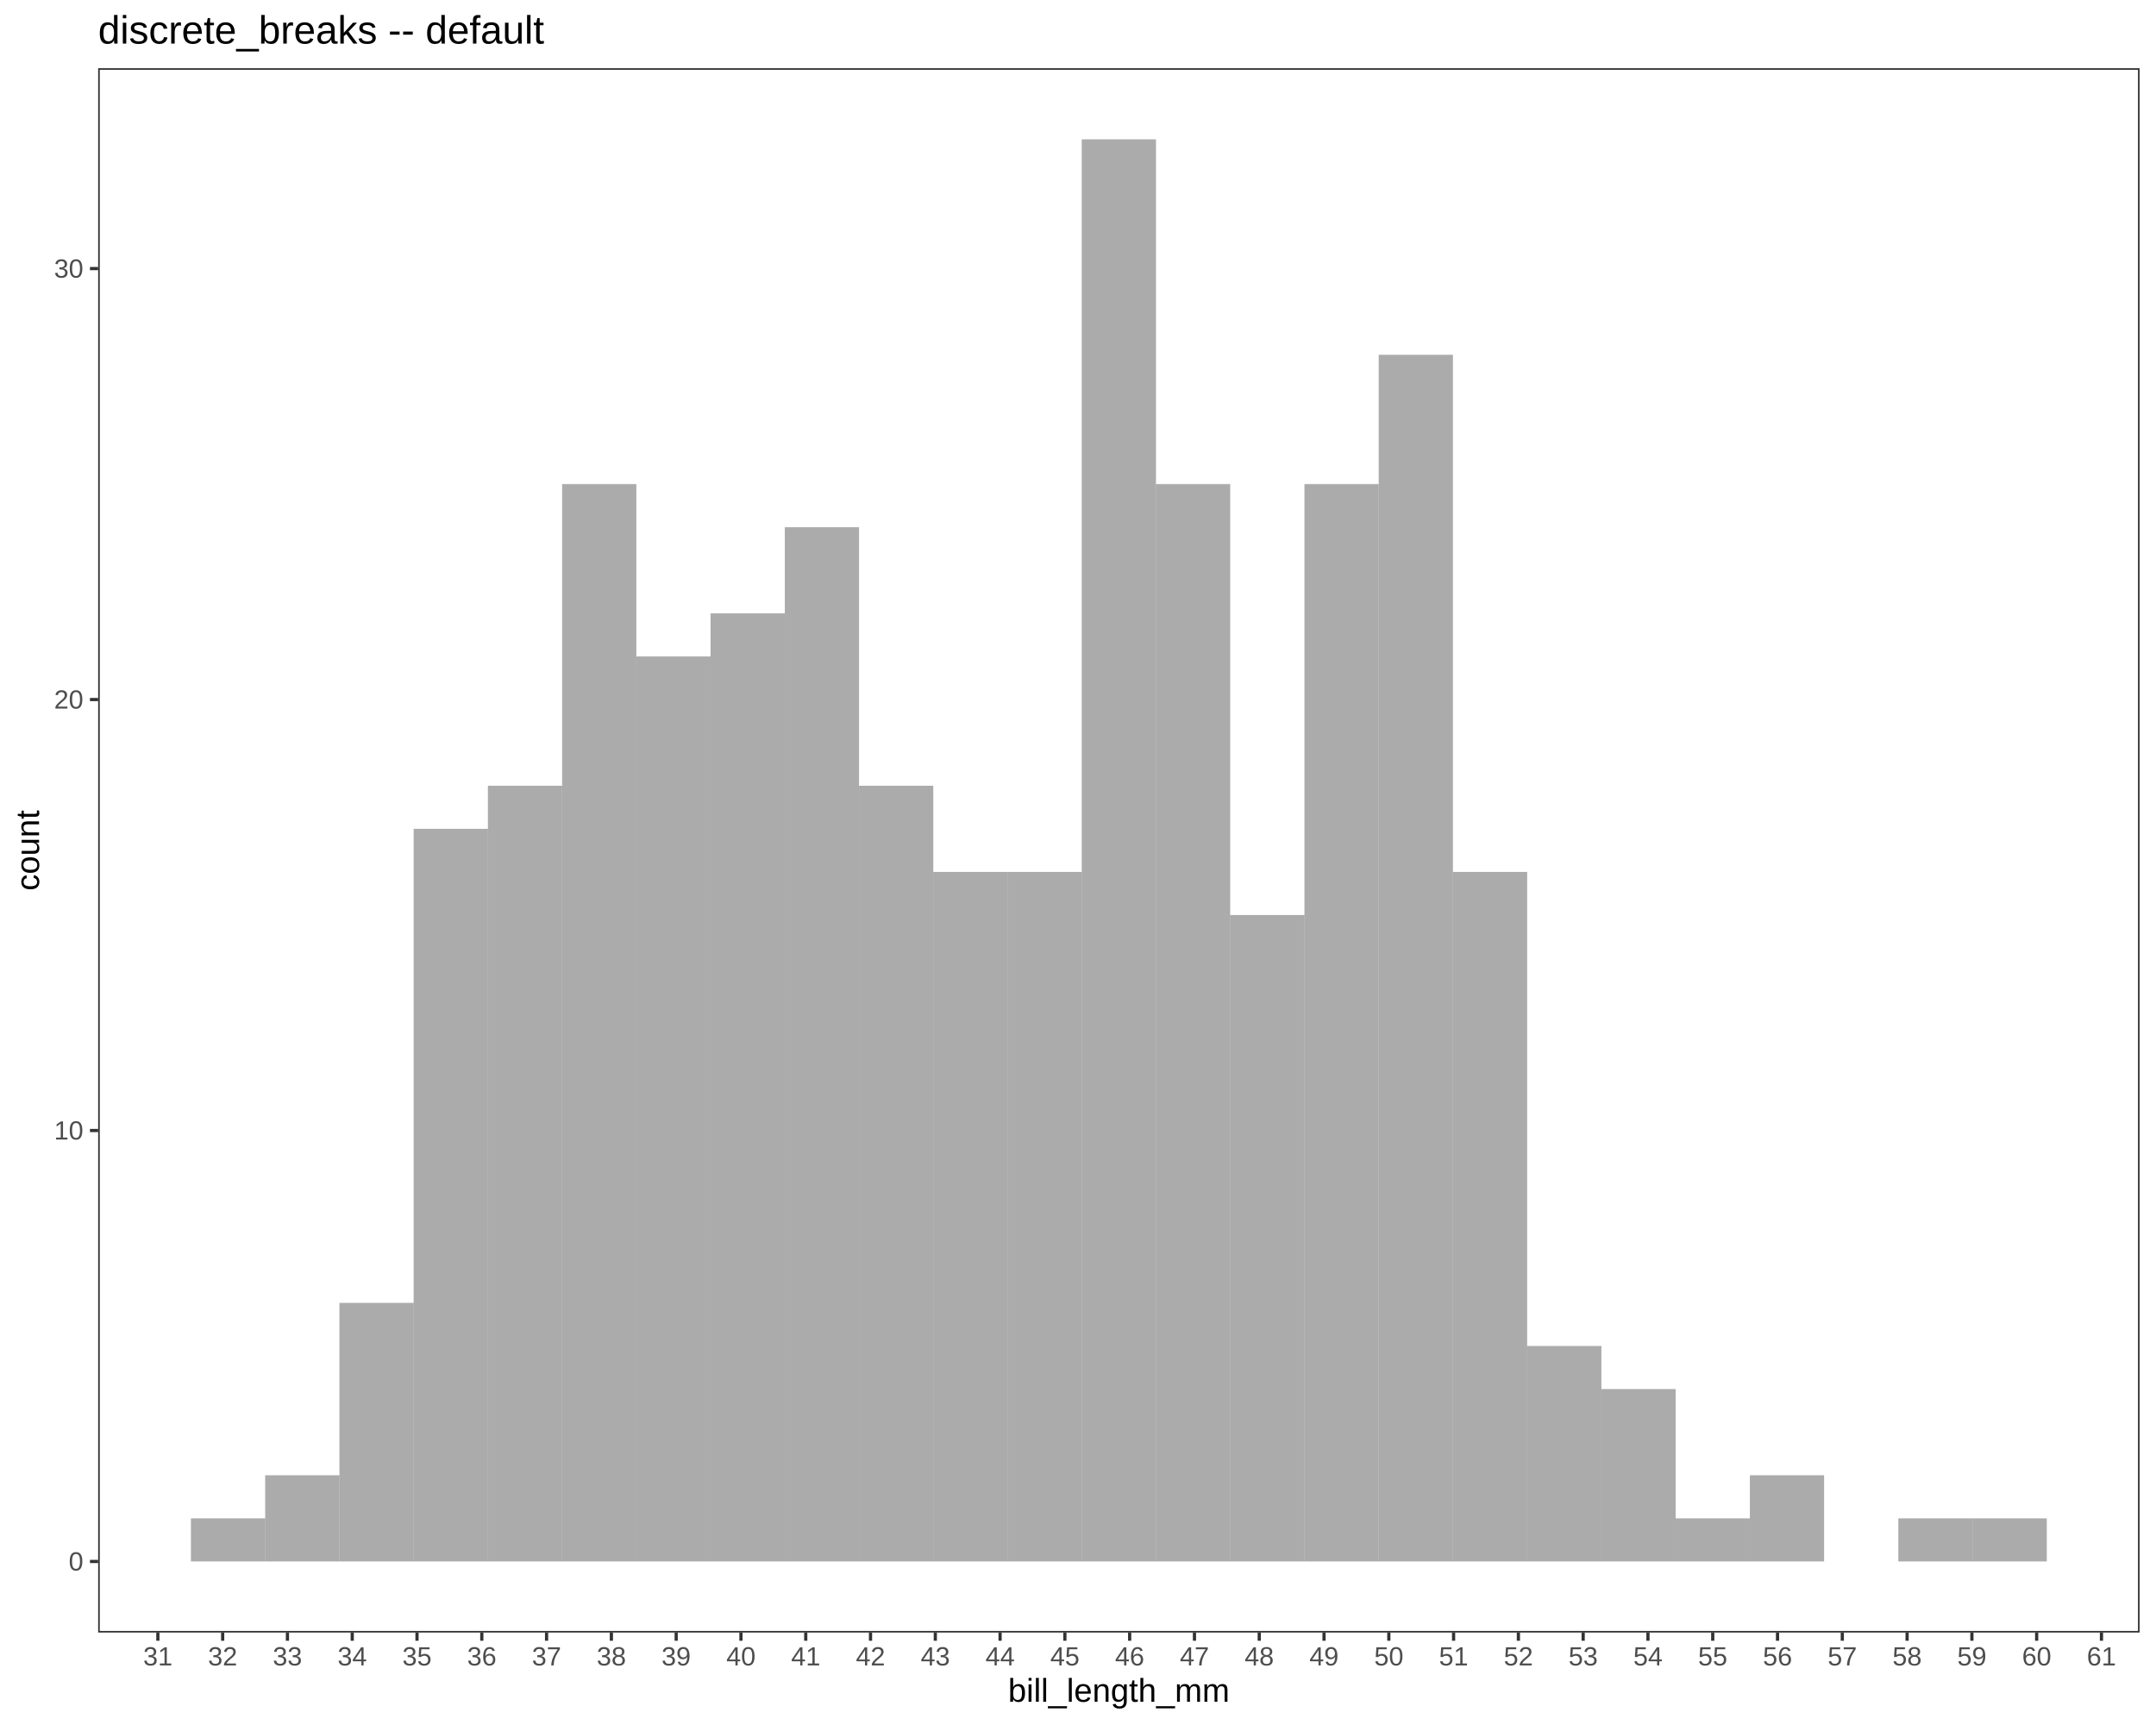
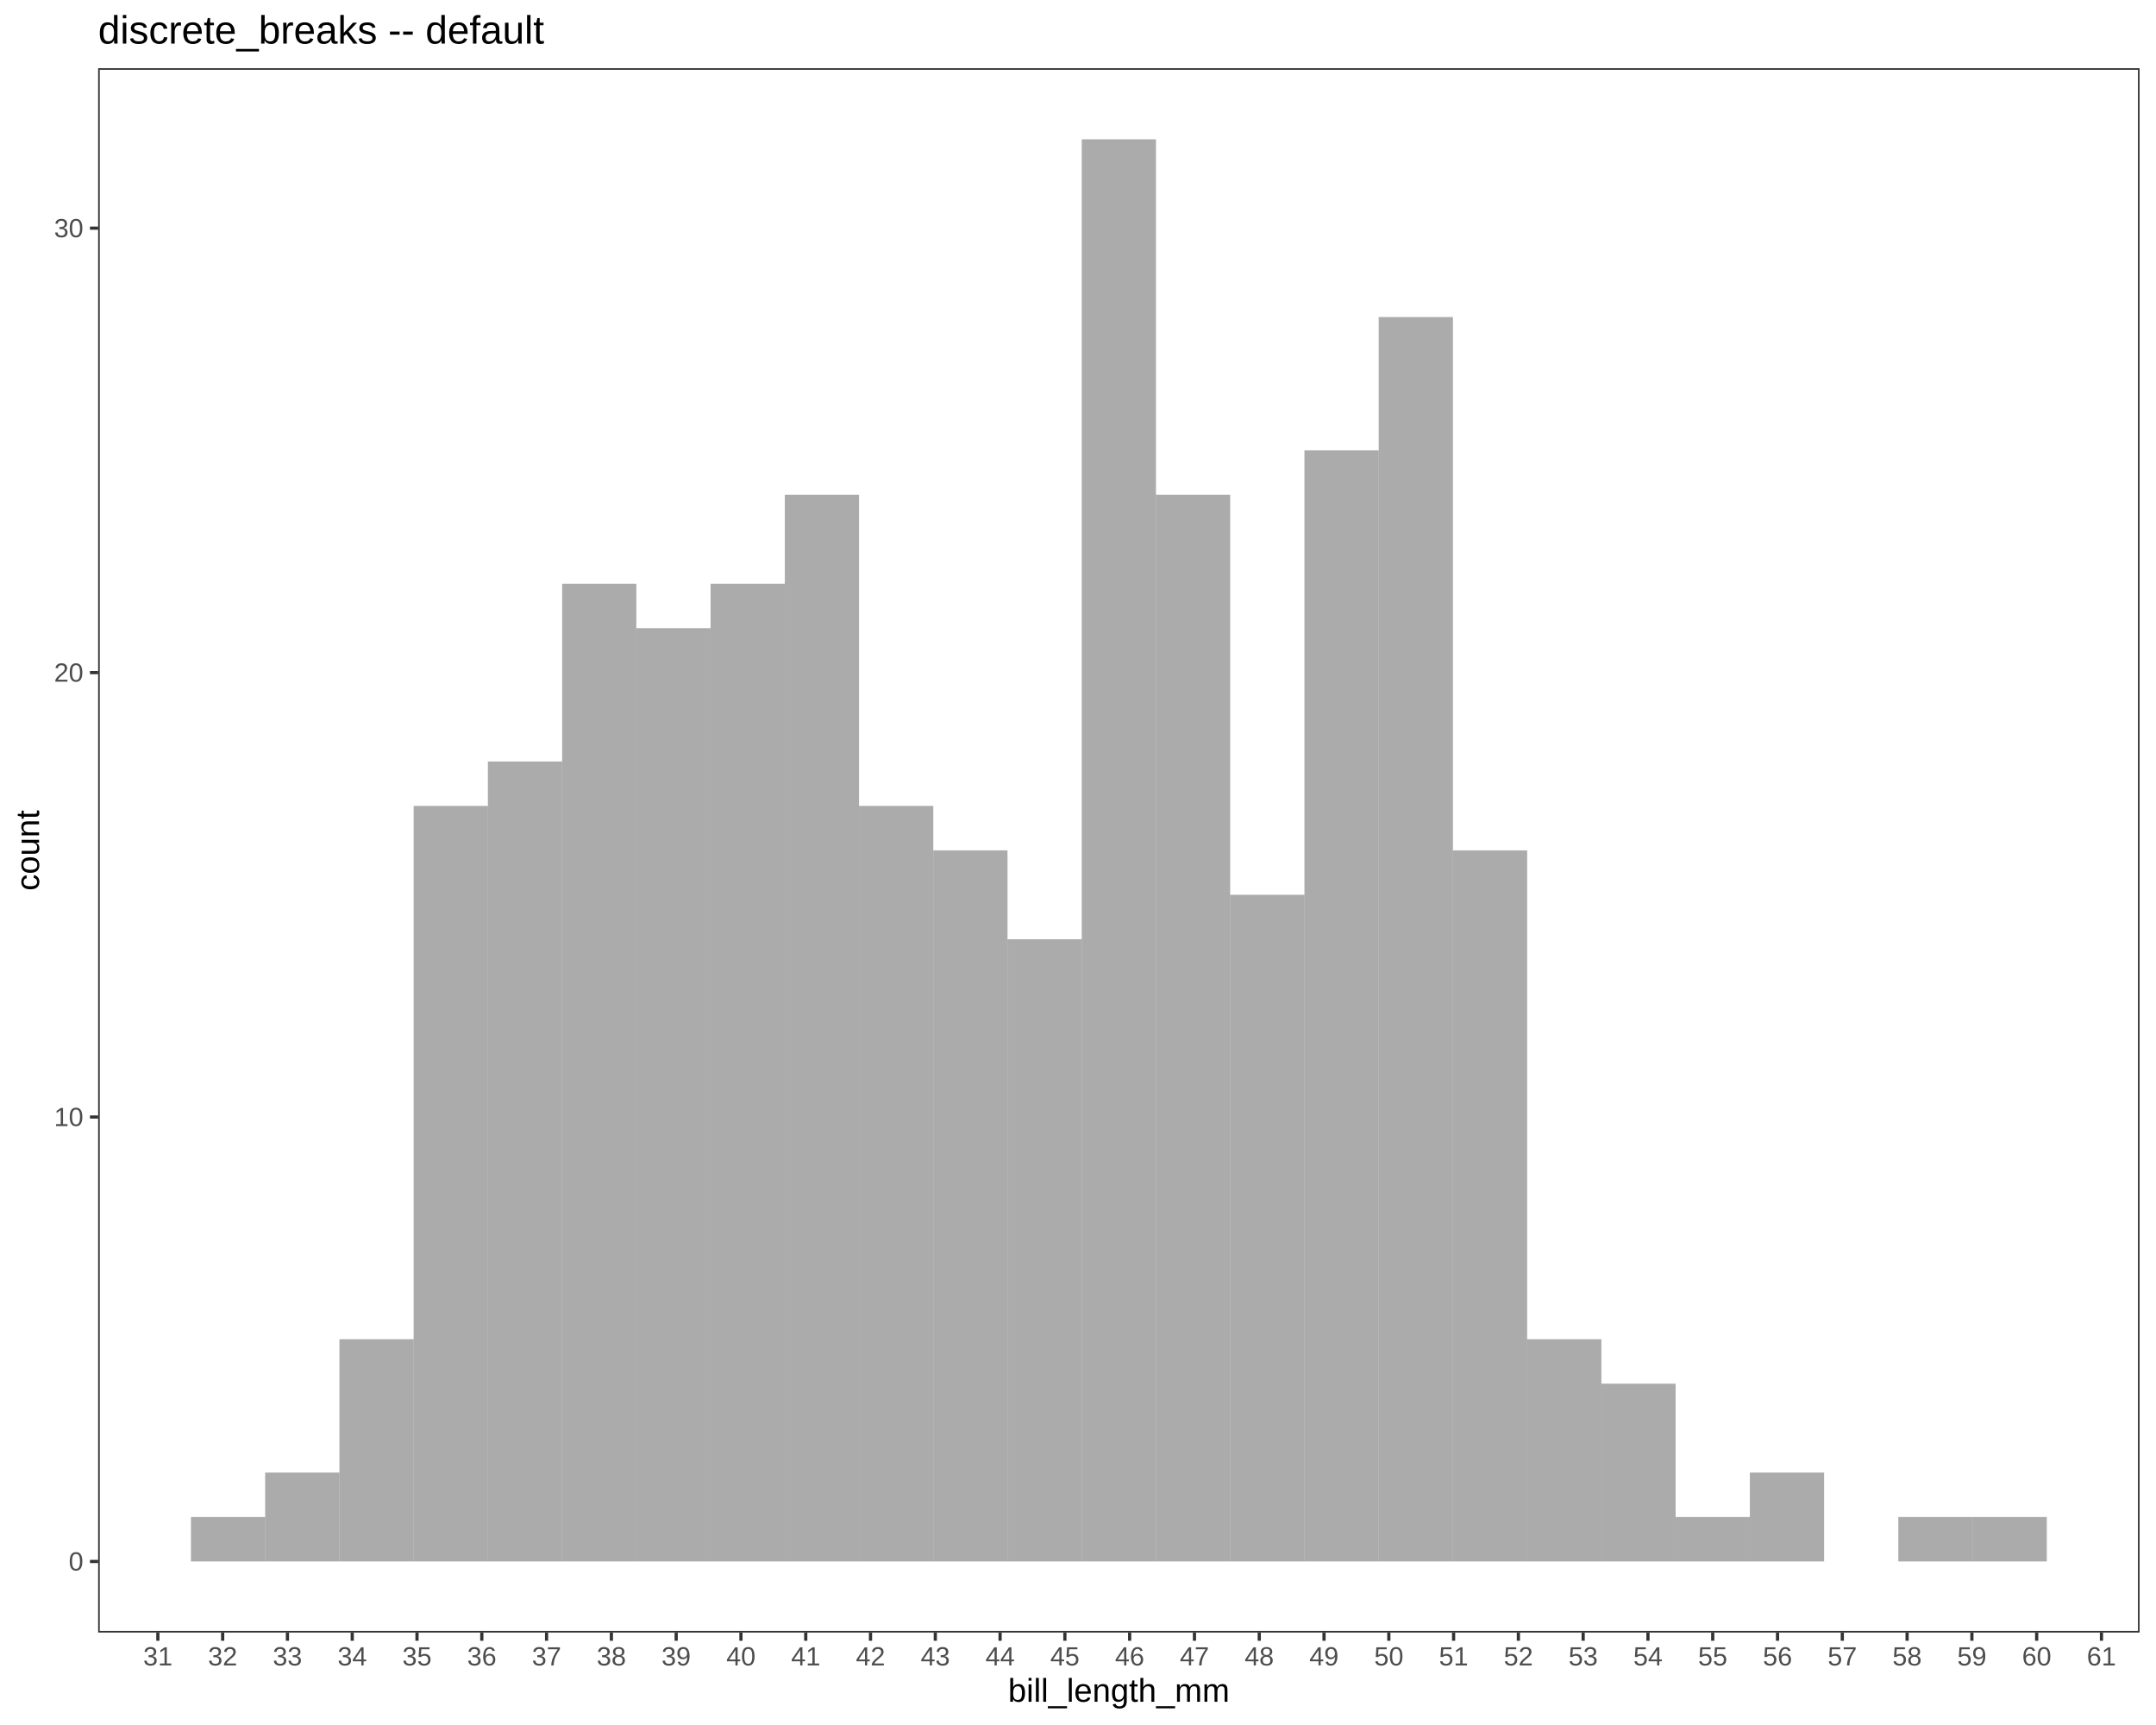
<svg xmlns="http://www.w3.org/2000/svg" viewBox="0 0 720.00 576.00">
  <defs>
    <style type="text/css">
    line, polyline, polygon, path, rect, circle {
      fill: none;
      stroke: #000000;
      stroke-linecap: round;
      stroke-linejoin: round;
      stroke-miterlimit: 10.00;
    }
  </style>
  </defs>
  <rect width="100%" height="100%" style="stroke: none; fill: #FFFFFF;" />
  <rect x="0.00" y="0.00" width="720.00" height="576.00" style="stroke-width: 1.07; stroke: #FFFFFF; fill: #FFFFFF;" />
  <defs>
    <clipPath id="cpMzIuNzh8NzE0LjUyfDU0NS4xM3wyMi43Nw==">
      <rect x="32.78" y="22.77" width="681.74" height="522.36" />
    </clipPath>
  </defs>
  <rect x="32.78" y="22.77" width="681.74" height="522.36" style="stroke-width: 1.07; stroke: none; fill: #FFFFFF;" clip-path="url(#cpMzIuNzh8NzE0LjUyfDU0NS4xM3wyMi43Nw==)" />
-   <rect x="63.76" y="507.00" width="24.79" height="14.39" style="stroke-width: 1.07; stroke: none; stroke-linecap: square; stroke-linejoin: miter; fill: #595959; fill-opacity: 0.50;" clip-path="url(#cpMzIuNzh8NzE0LjUyfDU0NS4xM3wyMi43Nw==)" />
-   <rect x="88.55" y="492.61" width="24.79" height="28.78" style="stroke-width: 1.07; stroke: none; stroke-linecap: square; stroke-linejoin: miter; fill: #595959; fill-opacity: 0.50;" clip-path="url(#cpMzIuNzh8NzE0LjUyfDU0NS4xM3wyMi43Nw==)" />
-   <rect x="113.35" y="435.05" width="24.79" height="86.34" style="stroke-width: 1.07; stroke: none; stroke-linecap: square; stroke-linejoin: miter; fill: #595959; fill-opacity: 0.50;" clip-path="url(#cpMzIuNzh8NzE0LjUyfDU0NS4xM3wyMi43Nw==)" />
-   <rect x="138.14" y="276.76" width="24.79" height="244.63" style="stroke-width: 1.07; stroke: none; stroke-linecap: square; stroke-linejoin: miter; fill: #595959; fill-opacity: 0.50;" clip-path="url(#cpMzIuNzh8NzE0LjUyfDU0NS4xM3wyMi43Nw==)" />
-   <rect x="162.93" y="262.37" width="24.79" height="259.02" style="stroke-width: 1.07; stroke: none; stroke-linecap: square; stroke-linejoin: miter; fill: #595959; fill-opacity: 0.50;" clip-path="url(#cpMzIuNzh8NzE0LjUyfDU0NS4xM3wyMi43Nw==)" />
-   <rect x="187.72" y="161.64" width="24.79" height="359.75" style="stroke-width: 1.07; stroke: none; stroke-linecap: square; stroke-linejoin: miter; fill: #595959; fill-opacity: 0.50;" clip-path="url(#cpMzIuNzh8NzE0LjUyfDU0NS4xM3wyMi43Nw==)" />
-   <rect x="212.51" y="219.20" width="24.79" height="302.19" style="stroke-width: 1.07; stroke: none; stroke-linecap: square; stroke-linejoin: miter; fill: #595959; fill-opacity: 0.50;" clip-path="url(#cpMzIuNzh8NzE0LjUyfDU0NS4xM3wyMi43Nw==)" />
-   <rect x="237.30" y="204.81" width="24.79" height="316.58" style="stroke-width: 1.07; stroke: none; stroke-linecap: square; stroke-linejoin: miter; fill: #595959; fill-opacity: 0.50;" clip-path="url(#cpMzIuNzh8NzE0LjUyfDU0NS4xM3wyMi43Nw==)" />
-   <rect x="262.09" y="176.03" width="24.79" height="345.36" style="stroke-width: 1.07; stroke: none; stroke-linecap: square; stroke-linejoin: miter; fill: #595959; fill-opacity: 0.50;" clip-path="url(#cpMzIuNzh8NzE0LjUyfDU0NS4xM3wyMi43Nw==)" />
-   <rect x="286.88" y="262.37" width="24.79" height="259.02" style="stroke-width: 1.07; stroke: none; stroke-linecap: square; stroke-linejoin: miter; fill: #595959; fill-opacity: 0.50;" clip-path="url(#cpMzIuNzh8NzE0LjUyfDU0NS4xM3wyMi43Nw==)" />
-   <rect x="311.67" y="291.15" width="24.79" height="230.24" style="stroke-width: 1.07; stroke: none; stroke-linecap: square; stroke-linejoin: miter; fill: #595959; fill-opacity: 0.50;" clip-path="url(#cpMzIuNzh8NzE0LjUyfDU0NS4xM3wyMi43Nw==)" />
-   <rect x="336.46" y="291.15" width="24.79" height="230.24" style="stroke-width: 1.07; stroke: none; stroke-linecap: square; stroke-linejoin: miter; fill: #595959; fill-opacity: 0.50;" clip-path="url(#cpMzIuNzh8NzE0LjUyfDU0NS4xM3wyMi43Nw==)" />
+   <rect x="63.76" y="506.55" width="24.79" height="14.84" style="stroke-width: 1.07; stroke: none; stroke-linecap: square; stroke-linejoin: miter; fill: #595959; fill-opacity: 0.50;" clip-path="url(#cpMzIuNzh8NzE0LjUyfDU0NS4xM3wyMi43Nw==)" />
+   <rect x="88.55" y="491.71" width="24.79" height="29.68" style="stroke-width: 1.07; stroke: none; stroke-linecap: square; stroke-linejoin: miter; fill: #595959; fill-opacity: 0.50;" clip-path="url(#cpMzIuNzh8NzE0LjUyfDU0NS4xM3wyMi43Nw==)" />
+   <rect x="113.35" y="447.19" width="24.79" height="74.20" style="stroke-width: 1.07; stroke: none; stroke-linecap: square; stroke-linejoin: miter; fill: #595959; fill-opacity: 0.50;" clip-path="url(#cpMzIuNzh8NzE0LjUyfDU0NS4xM3wyMi43Nw==)" />
+   <rect x="138.14" y="269.11" width="24.79" height="252.28" style="stroke-width: 1.07; stroke: none; stroke-linecap: square; stroke-linejoin: miter; fill: #595959; fill-opacity: 0.50;" clip-path="url(#cpMzIuNzh8NzE0LjUyfDU0NS4xM3wyMi43Nw==)" />
+   <rect x="162.93" y="254.27" width="24.79" height="267.12" style="stroke-width: 1.07; stroke: none; stroke-linecap: square; stroke-linejoin: miter; fill: #595959; fill-opacity: 0.50;" clip-path="url(#cpMzIuNzh8NzE0LjUyfDU0NS4xM3wyMi43Nw==)" />
+   <rect x="187.72" y="194.91" width="24.79" height="326.47" style="stroke-width: 1.07; stroke: none; stroke-linecap: square; stroke-linejoin: miter; fill: #595959; fill-opacity: 0.50;" clip-path="url(#cpMzIuNzh8NzE0LjUyfDU0NS4xM3wyMi43Nw==)" />
+   <rect x="212.51" y="209.75" width="24.79" height="311.63" style="stroke-width: 1.07; stroke: none; stroke-linecap: square; stroke-linejoin: miter; fill: #595959; fill-opacity: 0.50;" clip-path="url(#cpMzIuNzh8NzE0LjUyfDU0NS4xM3wyMi43Nw==)" />
+   <rect x="237.30" y="194.91" width="24.79" height="326.47" style="stroke-width: 1.07; stroke: none; stroke-linecap: square; stroke-linejoin: miter; fill: #595959; fill-opacity: 0.50;" clip-path="url(#cpMzIuNzh8NzE0LjUyfDU0NS4xM3wyMi43Nw==)" />
+   <rect x="262.09" y="165.23" width="24.79" height="356.15" style="stroke-width: 1.07; stroke: none; stroke-linecap: square; stroke-linejoin: miter; fill: #595959; fill-opacity: 0.50;" clip-path="url(#cpMzIuNzh8NzE0LjUyfDU0NS4xM3wyMi43Nw==)" />
+   <rect x="286.88" y="269.11" width="24.79" height="252.28" style="stroke-width: 1.07; stroke: none; stroke-linecap: square; stroke-linejoin: miter; fill: #595959; fill-opacity: 0.50;" clip-path="url(#cpMzIuNzh8NzE0LjUyfDU0NS4xM3wyMi43Nw==)" />
+   <rect x="311.67" y="283.95" width="24.79" height="237.44" style="stroke-width: 1.07; stroke: none; stroke-linecap: square; stroke-linejoin: miter; fill: #595959; fill-opacity: 0.50;" clip-path="url(#cpMzIuNzh8NzE0LjUyfDU0NS4xM3wyMi43Nw==)" />
+   <rect x="336.46" y="313.63" width="24.79" height="207.76" style="stroke-width: 1.07; stroke: none; stroke-linecap: square; stroke-linejoin: miter; fill: #595959; fill-opacity: 0.50;" clip-path="url(#cpMzIuNzh8NzE0LjUyfDU0NS4xM3wyMi43Nw==)" />
  <rect x="361.25" y="46.52" width="24.79" height="474.87" style="stroke-width: 1.07; stroke: none; stroke-linecap: square; stroke-linejoin: miter; fill: #595959; fill-opacity: 0.50;" clip-path="url(#cpMzIuNzh8NzE0LjUyfDU0NS4xM3wyMi43Nw==)" />
-   <rect x="386.04" y="161.64" width="24.79" height="359.75" style="stroke-width: 1.07; stroke: none; stroke-linecap: square; stroke-linejoin: miter; fill: #595959; fill-opacity: 0.50;" clip-path="url(#cpMzIuNzh8NzE0LjUyfDU0NS4xM3wyMi43Nw==)" />
-   <rect x="410.83" y="305.54" width="24.79" height="215.85" style="stroke-width: 1.07; stroke: none; stroke-linecap: square; stroke-linejoin: miter; fill: #595959; fill-opacity: 0.50;" clip-path="url(#cpMzIuNzh8NzE0LjUyfDU0NS4xM3wyMi43Nw==)" />
-   <rect x="435.62" y="161.64" width="24.79" height="359.75" style="stroke-width: 1.07; stroke: none; stroke-linecap: square; stroke-linejoin: miter; fill: #595959; fill-opacity: 0.50;" clip-path="url(#cpMzIuNzh8NzE0LjUyfDU0NS4xM3wyMi43Nw==)" />
-   <rect x="460.42" y="118.47" width="24.79" height="402.92" style="stroke-width: 1.07; stroke: none; stroke-linecap: square; stroke-linejoin: miter; fill: #595959; fill-opacity: 0.50;" clip-path="url(#cpMzIuNzh8NzE0LjUyfDU0NS4xM3wyMi43Nw==)" />
-   <rect x="485.21" y="291.15" width="24.79" height="230.24" style="stroke-width: 1.07; stroke: none; stroke-linecap: square; stroke-linejoin: miter; fill: #595959; fill-opacity: 0.50;" clip-path="url(#cpMzIuNzh8NzE0LjUyfDU0NS4xM3wyMi43Nw==)" />
-   <rect x="510.00" y="449.44" width="24.79" height="71.95" style="stroke-width: 1.07; stroke: none; stroke-linecap: square; stroke-linejoin: miter; fill: #595959; fill-opacity: 0.50;" clip-path="url(#cpMzIuNzh8NzE0LjUyfDU0NS4xM3wyMi43Nw==)" />
-   <rect x="534.79" y="463.83" width="24.79" height="57.56" style="stroke-width: 1.07; stroke: none; stroke-linecap: square; stroke-linejoin: miter; fill: #595959; fill-opacity: 0.50;" clip-path="url(#cpMzIuNzh8NzE0LjUyfDU0NS4xM3wyMi43Nw==)" />
-   <rect x="559.58" y="507.00" width="24.79" height="14.39" style="stroke-width: 1.07; stroke: none; stroke-linecap: square; stroke-linejoin: miter; fill: #595959; fill-opacity: 0.50;" clip-path="url(#cpMzIuNzh8NzE0LjUyfDU0NS4xM3wyMi43Nw==)" />
-   <rect x="584.37" y="492.61" width="24.79" height="28.78" style="stroke-width: 1.07; stroke: none; stroke-linecap: square; stroke-linejoin: miter; fill: #595959; fill-opacity: 0.50;" clip-path="url(#cpMzIuNzh8NzE0LjUyfDU0NS4xM3wyMi43Nw==)" />
+   <rect x="386.04" y="165.23" width="24.79" height="356.15" style="stroke-width: 1.07; stroke: none; stroke-linecap: square; stroke-linejoin: miter; fill: #595959; fill-opacity: 0.50;" clip-path="url(#cpMzIuNzh8NzE0LjUyfDU0NS4xM3wyMi43Nw==)" />
+   <rect x="410.83" y="298.79" width="24.79" height="222.60" style="stroke-width: 1.07; stroke: none; stroke-linecap: square; stroke-linejoin: miter; fill: #595959; fill-opacity: 0.50;" clip-path="url(#cpMzIuNzh8NzE0LjUyfDU0NS4xM3wyMi43Nw==)" />
+   <rect x="435.62" y="150.39" width="24.79" height="370.99" style="stroke-width: 1.07; stroke: none; stroke-linecap: square; stroke-linejoin: miter; fill: #595959; fill-opacity: 0.50;" clip-path="url(#cpMzIuNzh8NzE0LjUyfDU0NS4xM3wyMi43Nw==)" />
+   <rect x="460.42" y="105.87" width="24.79" height="415.51" style="stroke-width: 1.07; stroke: none; stroke-linecap: square; stroke-linejoin: miter; fill: #595959; fill-opacity: 0.50;" clip-path="url(#cpMzIuNzh8NzE0LjUyfDU0NS4xM3wyMi43Nw==)" />
+   <rect x="485.21" y="283.95" width="24.79" height="237.44" style="stroke-width: 1.07; stroke: none; stroke-linecap: square; stroke-linejoin: miter; fill: #595959; fill-opacity: 0.50;" clip-path="url(#cpMzIuNzh8NzE0LjUyfDU0NS4xM3wyMi43Nw==)" />
+   <rect x="510.00" y="447.19" width="24.79" height="74.20" style="stroke-width: 1.07; stroke: none; stroke-linecap: square; stroke-linejoin: miter; fill: #595959; fill-opacity: 0.50;" clip-path="url(#cpMzIuNzh8NzE0LjUyfDU0NS4xM3wyMi43Nw==)" />
+   <rect x="534.79" y="462.03" width="24.79" height="59.36" style="stroke-width: 1.07; stroke: none; stroke-linecap: square; stroke-linejoin: miter; fill: #595959; fill-opacity: 0.50;" clip-path="url(#cpMzIuNzh8NzE0LjUyfDU0NS4xM3wyMi43Nw==)" />
+   <rect x="559.58" y="506.55" width="24.79" height="14.84" style="stroke-width: 1.07; stroke: none; stroke-linecap: square; stroke-linejoin: miter; fill: #595959; fill-opacity: 0.50;" clip-path="url(#cpMzIuNzh8NzE0LjUyfDU0NS4xM3wyMi43Nw==)" />
+   <rect x="584.37" y="491.71" width="24.79" height="29.68" style="stroke-width: 1.07; stroke: none; stroke-linecap: square; stroke-linejoin: miter; fill: #595959; fill-opacity: 0.50;" clip-path="url(#cpMzIuNzh8NzE0LjUyfDU0NS4xM3wyMi43Nw==)" />
  <rect x="609.16" y="521.39" width="24.79" height="0.00" style="stroke-width: 1.07; stroke: none; stroke-linecap: square; stroke-linejoin: miter; fill: #595959; fill-opacity: 0.50;" clip-path="url(#cpMzIuNzh8NzE0LjUyfDU0NS4xM3wyMi43Nw==)" />
-   <rect x="633.95" y="507.00" width="24.79" height="14.39" style="stroke-width: 1.07; stroke: none; stroke-linecap: square; stroke-linejoin: miter; fill: #595959; fill-opacity: 0.50;" clip-path="url(#cpMzIuNzh8NzE0LjUyfDU0NS4xM3wyMi43Nw==)" />
-   <rect x="658.74" y="507.00" width="24.79" height="14.39" style="stroke-width: 1.07; stroke: none; stroke-linecap: square; stroke-linejoin: miter; fill: #595959; fill-opacity: 0.50;" clip-path="url(#cpMzIuNzh8NzE0LjUyfDU0NS4xM3wyMi43Nw==)" />
+   <rect x="633.95" y="506.55" width="24.79" height="14.84" style="stroke-width: 1.07; stroke: none; stroke-linecap: square; stroke-linejoin: miter; fill: #595959; fill-opacity: 0.50;" clip-path="url(#cpMzIuNzh8NzE0LjUyfDU0NS4xM3wyMi43Nw==)" />
+   <rect x="658.74" y="506.55" width="24.79" height="14.84" style="stroke-width: 1.07; stroke: none; stroke-linecap: square; stroke-linejoin: miter; fill: #595959; fill-opacity: 0.50;" clip-path="url(#cpMzIuNzh8NzE0LjUyfDU0NS4xM3wyMi43Nw==)" />
  <rect x="32.78" y="22.77" width="681.74" height="522.36" style="stroke-width: 1.07; stroke: #333333;" clip-path="url(#cpMzIuNzh8NzE0LjUyfDU0NS4xM3wyMi43Nw==)" />
  <defs>
    <clipPath id="cpMC4wMHw3MjAuMDB8NTc2LjAwfDAuMDA=">
      <rect x="0.00" y="0.00" width="720.00" height="576.00" />
    </clipPath>
  </defs>
  <g clip-path="url(#cpMC4wMHw3MjAuMDB8NTc2LjAwfDAuMDA=)">
    <text x="22.95" y="524.41" style="font-size: 8.80px; fill: #4D4D4D; font-family: Liberation Sans;" textLength="4.89px" lengthAdjust="spacingAndGlyphs">0</text>
  </g>
  <g clip-path="url(#cpMC4wMHw3MjAuMDB8NTc2LjAwfDAuMDA=)">
-     <text x="18.06" y="380.51" style="font-size: 8.80px; fill: #4D4D4D; font-family: Liberation Sans;" textLength="9.78px" lengthAdjust="spacingAndGlyphs">10</text>
-   </g>
-   <g clip-path="url(#cpMC4wMHw3MjAuMDB8NTc2LjAwfDAuMDA=)">
-     <text x="18.06" y="236.61" style="font-size: 8.80px; fill: #4D4D4D; font-family: Liberation Sans;" textLength="9.78px" lengthAdjust="spacingAndGlyphs">20</text>
-   </g>
-   <g clip-path="url(#cpMC4wMHw3MjAuMDB8NTc2LjAwfDAuMDA=)">
-     <text x="18.06" y="92.71" style="font-size: 8.80px; fill: #4D4D4D; font-family: Liberation Sans;" textLength="9.78px" lengthAdjust="spacingAndGlyphs">30</text>
+     <text x="18.06" y="376.01" style="font-size: 8.80px; fill: #4D4D4D; font-family: Liberation Sans;" textLength="9.78px" lengthAdjust="spacingAndGlyphs">10</text>
+   </g>
+   <g clip-path="url(#cpMC4wMHw3MjAuMDB8NTc2LjAwfDAuMDA=)">
+     <text x="18.06" y="227.62" style="font-size: 8.80px; fill: #4D4D4D; font-family: Liberation Sans;" textLength="9.78px" lengthAdjust="spacingAndGlyphs">20</text>
+   </g>
+   <g clip-path="url(#cpMC4wMHw3MjAuMDB8NTc2LjAwfDAuMDA=)">
+     <text x="18.06" y="79.22" style="font-size: 8.80px; fill: #4D4D4D; font-family: Liberation Sans;" textLength="9.78px" lengthAdjust="spacingAndGlyphs">30</text>
  </g>
  <polyline points="30.04,521.39 32.78,521.39 " style="stroke-width: 1.07; stroke: #333333; stroke-linecap: butt;" clip-path="url(#cpMC4wMHw3MjAuMDB8NTc2LjAwfDAuMDA=)" />
-   <polyline points="30.04,377.49 32.78,377.49 " style="stroke-width: 1.07; stroke: #333333; stroke-linecap: butt;" clip-path="url(#cpMC4wMHw3MjAuMDB8NTc2LjAwfDAuMDA=)" />
-   <polyline points="30.04,233.59 32.78,233.59 " style="stroke-width: 1.07; stroke: #333333; stroke-linecap: butt;" clip-path="url(#cpMC4wMHw3MjAuMDB8NTc2LjAwfDAuMDA=)" />
-   <polyline points="30.04,89.69 32.78,89.69 " style="stroke-width: 1.07; stroke: #333333; stroke-linecap: butt;" clip-path="url(#cpMC4wMHw3MjAuMDB8NTc2LjAwfDAuMDA=)" />
+   <polyline points="30.04,372.99 32.78,372.99 " style="stroke-width: 1.07; stroke: #333333; stroke-linecap: butt;" clip-path="url(#cpMC4wMHw3MjAuMDB8NTc2LjAwfDAuMDA=)" />
+   <polyline points="30.04,224.59 32.78,224.59 " style="stroke-width: 1.07; stroke: #333333; stroke-linecap: butt;" clip-path="url(#cpMC4wMHw3MjAuMDB8NTc2LjAwfDAuMDA=)" />
+   <polyline points="30.04,76.19 32.78,76.19 " style="stroke-width: 1.07; stroke: #333333; stroke-linecap: butt;" clip-path="url(#cpMC4wMHw3MjAuMDB8NTc2LjAwfDAuMDA=)" />
  <polyline points="52.72,547.87 52.72,545.13 " style="stroke-width: 1.07; stroke: #333333; stroke-linecap: butt;" clip-path="url(#cpMC4wMHw3MjAuMDB8NTc2LjAwfDAuMDA=)" />
  <polyline points="74.36,547.87 74.36,545.13 " style="stroke-width: 1.07; stroke: #333333; stroke-linecap: butt;" clip-path="url(#cpMC4wMHw3MjAuMDB8NTc2LjAwfDAuMDA=)" />
  <polyline points="95.99,547.87 95.99,545.13 " style="stroke-width: 1.07; stroke: #333333; stroke-linecap: butt;" clip-path="url(#cpMC4wMHw3MjAuMDB8NTc2LjAwfDAuMDA=)" />
  <polyline points="117.63,547.87 117.63,545.13 " style="stroke-width: 1.07; stroke: #333333; stroke-linecap: butt;" clip-path="url(#cpMC4wMHw3MjAuMDB8NTc2LjAwfDAuMDA=)" />
  <polyline points="139.26,547.87 139.26,545.13 " style="stroke-width: 1.07; stroke: #333333; stroke-linecap: butt;" clip-path="url(#cpMC4wMHw3MjAuMDB8NTc2LjAwfDAuMDA=)" />
  <polyline points="160.90,547.87 160.90,545.13 " style="stroke-width: 1.07; stroke: #333333; stroke-linecap: butt;" clip-path="url(#cpMC4wMHw3MjAuMDB8NTc2LjAwfDAuMDA=)" />
  <polyline points="182.53,547.87 182.53,545.13 " style="stroke-width: 1.07; stroke: #333333; stroke-linecap: butt;" clip-path="url(#cpMC4wMHw3MjAuMDB8NTc2LjAwfDAuMDA=)" />
  <polyline points="204.17,547.87 204.17,545.13 " style="stroke-width: 1.07; stroke: #333333; stroke-linecap: butt;" clip-path="url(#cpMC4wMHw3MjAuMDB8NTc2LjAwfDAuMDA=)" />
  <polyline points="225.81,547.87 225.81,545.13 " style="stroke-width: 1.07; stroke: #333333; stroke-linecap: butt;" clip-path="url(#cpMC4wMHw3MjAuMDB8NTc2LjAwfDAuMDA=)" />
  <polyline points="247.44,547.87 247.44,545.13 " style="stroke-width: 1.07; stroke: #333333; stroke-linecap: butt;" clip-path="url(#cpMC4wMHw3MjAuMDB8NTc2LjAwfDAuMDA=)" />
  <polyline points="269.08,547.87 269.08,545.13 " style="stroke-width: 1.07; stroke: #333333; stroke-linecap: butt;" clip-path="url(#cpMC4wMHw3MjAuMDB8NTc2LjAwfDAuMDA=)" />
  <polyline points="290.71,547.87 290.71,545.13 " style="stroke-width: 1.07; stroke: #333333; stroke-linecap: butt;" clip-path="url(#cpMC4wMHw3MjAuMDB8NTc2LjAwfDAuMDA=)" />
  <polyline points="312.35,547.87 312.35,545.13 " style="stroke-width: 1.07; stroke: #333333; stroke-linecap: butt;" clip-path="url(#cpMC4wMHw3MjAuMDB8NTc2LjAwfDAuMDA=)" />
  <polyline points="333.98,547.87 333.98,545.13 " style="stroke-width: 1.07; stroke: #333333; stroke-linecap: butt;" clip-path="url(#cpMC4wMHw3MjAuMDB8NTc2LjAwfDAuMDA=)" />
  <polyline points="355.62,547.87 355.62,545.13 " style="stroke-width: 1.07; stroke: #333333; stroke-linecap: butt;" clip-path="url(#cpMC4wMHw3MjAuMDB8NTc2LjAwfDAuMDA=)" />
  <polyline points="377.25,547.87 377.25,545.13 " style="stroke-width: 1.07; stroke: #333333; stroke-linecap: butt;" clip-path="url(#cpMC4wMHw3MjAuMDB8NTc2LjAwfDAuMDA=)" />
  <polyline points="398.89,547.87 398.89,545.13 " style="stroke-width: 1.07; stroke: #333333; stroke-linecap: butt;" clip-path="url(#cpMC4wMHw3MjAuMDB8NTc2LjAwfDAuMDA=)" />
  <polyline points="420.53,547.87 420.53,545.13 " style="stroke-width: 1.07; stroke: #333333; stroke-linecap: butt;" clip-path="url(#cpMC4wMHw3MjAuMDB8NTc2LjAwfDAuMDA=)" />
  <polyline points="442.16,547.87 442.16,545.13 " style="stroke-width: 1.07; stroke: #333333; stroke-linecap: butt;" clip-path="url(#cpMC4wMHw3MjAuMDB8NTc2LjAwfDAuMDA=)" />
  <polyline points="463.80,547.87 463.80,545.13 " style="stroke-width: 1.07; stroke: #333333; stroke-linecap: butt;" clip-path="url(#cpMC4wMHw3MjAuMDB8NTc2LjAwfDAuMDA=)" />
  <polyline points="485.43,547.87 485.43,545.13 " style="stroke-width: 1.07; stroke: #333333; stroke-linecap: butt;" clip-path="url(#cpMC4wMHw3MjAuMDB8NTc2LjAwfDAuMDA=)" />
  <polyline points="507.07,547.87 507.07,545.13 " style="stroke-width: 1.07; stroke: #333333; stroke-linecap: butt;" clip-path="url(#cpMC4wMHw3MjAuMDB8NTc2LjAwfDAuMDA=)" />
  <polyline points="528.70,547.87 528.70,545.13 " style="stroke-width: 1.07; stroke: #333333; stroke-linecap: butt;" clip-path="url(#cpMC4wMHw3MjAuMDB8NTc2LjAwfDAuMDA=)" />
  <polyline points="550.34,547.87 550.34,545.13 " style="stroke-width: 1.07; stroke: #333333; stroke-linecap: butt;" clip-path="url(#cpMC4wMHw3MjAuMDB8NTc2LjAwfDAuMDA=)" />
  <polyline points="571.97,547.87 571.97,545.13 " style="stroke-width: 1.07; stroke: #333333; stroke-linecap: butt;" clip-path="url(#cpMC4wMHw3MjAuMDB8NTc2LjAwfDAuMDA=)" />
  <polyline points="593.61,547.87 593.61,545.13 " style="stroke-width: 1.07; stroke: #333333; stroke-linecap: butt;" clip-path="url(#cpMC4wMHw3MjAuMDB8NTc2LjAwfDAuMDA=)" />
  <polyline points="615.24,547.87 615.24,545.13 " style="stroke-width: 1.07; stroke: #333333; stroke-linecap: butt;" clip-path="url(#cpMC4wMHw3MjAuMDB8NTc2LjAwfDAuMDA=)" />
  <polyline points="636.88,547.87 636.88,545.13 " style="stroke-width: 1.07; stroke: #333333; stroke-linecap: butt;" clip-path="url(#cpMC4wMHw3MjAuMDB8NTc2LjAwfDAuMDA=)" />
  <polyline points="658.52,547.87 658.52,545.13 " style="stroke-width: 1.07; stroke: #333333; stroke-linecap: butt;" clip-path="url(#cpMC4wMHw3MjAuMDB8NTc2LjAwfDAuMDA=)" />
  <polyline points="680.15,547.87 680.15,545.13 " style="stroke-width: 1.07; stroke: #333333; stroke-linecap: butt;" clip-path="url(#cpMC4wMHw3MjAuMDB8NTc2LjAwfDAuMDA=)" />
  <polyline points="701.79,547.87 701.79,545.13 " style="stroke-width: 1.07; stroke: #333333; stroke-linecap: butt;" clip-path="url(#cpMC4wMHw3MjAuMDB8NTc2LjAwfDAuMDA=)" />
  <g clip-path="url(#cpMC4wMHw3MjAuMDB8NTc2LjAwfDAuMDA=)">
    <text x="47.83" y="556.11" style="font-size: 8.80px; fill: #4D4D4D; font-family: Liberation Sans;" textLength="9.78px" lengthAdjust="spacingAndGlyphs">31</text>
  </g>
  <g clip-path="url(#cpMC4wMHw3MjAuMDB8NTc2LjAwfDAuMDA=)">
    <text x="69.47" y="556.11" style="font-size: 8.80px; fill: #4D4D4D; font-family: Liberation Sans;" textLength="9.78px" lengthAdjust="spacingAndGlyphs">32</text>
  </g>
  <g clip-path="url(#cpMC4wMHw3MjAuMDB8NTc2LjAwfDAuMDA=)">
    <text x="91.10" y="556.11" style="font-size: 8.80px; fill: #4D4D4D; font-family: Liberation Sans;" textLength="9.78px" lengthAdjust="spacingAndGlyphs">33</text>
  </g>
  <g clip-path="url(#cpMC4wMHw3MjAuMDB8NTc2LjAwfDAuMDA=)">
    <text x="112.74" y="556.11" style="font-size: 8.80px; fill: #4D4D4D; font-family: Liberation Sans;" textLength="9.78px" lengthAdjust="spacingAndGlyphs">34</text>
  </g>
  <g clip-path="url(#cpMC4wMHw3MjAuMDB8NTc2LjAwfDAuMDA=)">
    <text x="134.37" y="556.11" style="font-size: 8.80px; fill: #4D4D4D; font-family: Liberation Sans;" textLength="9.78px" lengthAdjust="spacingAndGlyphs">35</text>
  </g>
  <g clip-path="url(#cpMC4wMHw3MjAuMDB8NTc2LjAwfDAuMDA=)">
    <text x="156.01" y="556.11" style="font-size: 8.80px; fill: #4D4D4D; font-family: Liberation Sans;" textLength="9.78px" lengthAdjust="spacingAndGlyphs">36</text>
  </g>
  <g clip-path="url(#cpMC4wMHw3MjAuMDB8NTc2LjAwfDAuMDA=)">
    <text x="177.64" y="556.11" style="font-size: 8.80px; fill: #4D4D4D; font-family: Liberation Sans;" textLength="9.78px" lengthAdjust="spacingAndGlyphs">37</text>
  </g>
  <g clip-path="url(#cpMC4wMHw3MjAuMDB8NTc2LjAwfDAuMDA=)">
    <text x="199.28" y="556.11" style="font-size: 8.80px; fill: #4D4D4D; font-family: Liberation Sans;" textLength="9.78px" lengthAdjust="spacingAndGlyphs">38</text>
  </g>
  <g clip-path="url(#cpMC4wMHw3MjAuMDB8NTc2LjAwfDAuMDA=)">
    <text x="220.91" y="556.11" style="font-size: 8.80px; fill: #4D4D4D; font-family: Liberation Sans;" textLength="9.78px" lengthAdjust="spacingAndGlyphs">39</text>
  </g>
  <g clip-path="url(#cpMC4wMHw3MjAuMDB8NTc2LjAwfDAuMDA=)">
    <text x="242.55" y="556.11" style="font-size: 8.80px; fill: #4D4D4D; font-family: Liberation Sans;" textLength="9.78px" lengthAdjust="spacingAndGlyphs">40</text>
  </g>
  <g clip-path="url(#cpMC4wMHw3MjAuMDB8NTc2LjAwfDAuMDA=)">
    <text x="264.19" y="556.11" style="font-size: 8.80px; fill: #4D4D4D; font-family: Liberation Sans;" textLength="9.78px" lengthAdjust="spacingAndGlyphs">41</text>
  </g>
  <g clip-path="url(#cpMC4wMHw3MjAuMDB8NTc2LjAwfDAuMDA=)">
    <text x="285.82" y="556.11" style="font-size: 8.80px; fill: #4D4D4D; font-family: Liberation Sans;" textLength="9.78px" lengthAdjust="spacingAndGlyphs">42</text>
  </g>
  <g clip-path="url(#cpMC4wMHw3MjAuMDB8NTc2LjAwfDAuMDA=)">
    <text x="307.46" y="556.11" style="font-size: 8.80px; fill: #4D4D4D; font-family: Liberation Sans;" textLength="9.78px" lengthAdjust="spacingAndGlyphs">43</text>
  </g>
  <g clip-path="url(#cpMC4wMHw3MjAuMDB8NTc2LjAwfDAuMDA=)">
    <text x="329.09" y="556.11" style="font-size: 8.80px; fill: #4D4D4D; font-family: Liberation Sans;" textLength="9.78px" lengthAdjust="spacingAndGlyphs">44</text>
  </g>
  <g clip-path="url(#cpMC4wMHw3MjAuMDB8NTc2LjAwfDAuMDA=)">
    <text x="350.73" y="556.11" style="font-size: 8.80px; fill: #4D4D4D; font-family: Liberation Sans;" textLength="9.78px" lengthAdjust="spacingAndGlyphs">45</text>
  </g>
  <g clip-path="url(#cpMC4wMHw3MjAuMDB8NTc2LjAwfDAuMDA=)">
    <text x="372.36" y="556.11" style="font-size: 8.80px; fill: #4D4D4D; font-family: Liberation Sans;" textLength="9.78px" lengthAdjust="spacingAndGlyphs">46</text>
  </g>
  <g clip-path="url(#cpMC4wMHw3MjAuMDB8NTc2LjAwfDAuMDA=)">
    <text x="394.00" y="556.11" style="font-size: 8.80px; fill: #4D4D4D; font-family: Liberation Sans;" textLength="9.78px" lengthAdjust="spacingAndGlyphs">47</text>
  </g>
  <g clip-path="url(#cpMC4wMHw3MjAuMDB8NTc2LjAwfDAuMDA=)">
    <text x="415.63" y="556.11" style="font-size: 8.80px; fill: #4D4D4D; font-family: Liberation Sans;" textLength="9.78px" lengthAdjust="spacingAndGlyphs">48</text>
  </g>
  <g clip-path="url(#cpMC4wMHw3MjAuMDB8NTc2LjAwfDAuMDA=)">
    <text x="437.27" y="556.11" style="font-size: 8.80px; fill: #4D4D4D; font-family: Liberation Sans;" textLength="9.78px" lengthAdjust="spacingAndGlyphs">49</text>
  </g>
  <g clip-path="url(#cpMC4wMHw3MjAuMDB8NTc2LjAwfDAuMDA=)">
    <text x="458.91" y="556.11" style="font-size: 8.80px; fill: #4D4D4D; font-family: Liberation Sans;" textLength="9.78px" lengthAdjust="spacingAndGlyphs">50</text>
  </g>
  <g clip-path="url(#cpMC4wMHw3MjAuMDB8NTc2LjAwfDAuMDA=)">
    <text x="480.54" y="556.11" style="font-size: 8.80px; fill: #4D4D4D; font-family: Liberation Sans;" textLength="9.78px" lengthAdjust="spacingAndGlyphs">51</text>
  </g>
  <g clip-path="url(#cpMC4wMHw3MjAuMDB8NTc2LjAwfDAuMDA=)">
    <text x="502.18" y="556.11" style="font-size: 8.80px; fill: #4D4D4D; font-family: Liberation Sans;" textLength="9.78px" lengthAdjust="spacingAndGlyphs">52</text>
  </g>
  <g clip-path="url(#cpMC4wMHw3MjAuMDB8NTc2LjAwfDAuMDA=)">
    <text x="523.81" y="556.11" style="font-size: 8.80px; fill: #4D4D4D; font-family: Liberation Sans;" textLength="9.78px" lengthAdjust="spacingAndGlyphs">53</text>
  </g>
  <g clip-path="url(#cpMC4wMHw3MjAuMDB8NTc2LjAwfDAuMDA=)">
    <text x="545.45" y="556.11" style="font-size: 8.80px; fill: #4D4D4D; font-family: Liberation Sans;" textLength="9.78px" lengthAdjust="spacingAndGlyphs">54</text>
  </g>
  <g clip-path="url(#cpMC4wMHw3MjAuMDB8NTc2LjAwfDAuMDA=)">
    <text x="567.08" y="556.11" style="font-size: 8.80px; fill: #4D4D4D; font-family: Liberation Sans;" textLength="9.78px" lengthAdjust="spacingAndGlyphs">55</text>
  </g>
  <g clip-path="url(#cpMC4wMHw3MjAuMDB8NTc2LjAwfDAuMDA=)">
    <text x="588.72" y="556.11" style="font-size: 8.80px; fill: #4D4D4D; font-family: Liberation Sans;" textLength="9.78px" lengthAdjust="spacingAndGlyphs">56</text>
  </g>
  <g clip-path="url(#cpMC4wMHw3MjAuMDB8NTc2LjAwfDAuMDA=)">
    <text x="610.35" y="556.11" style="font-size: 8.80px; fill: #4D4D4D; font-family: Liberation Sans;" textLength="9.78px" lengthAdjust="spacingAndGlyphs">57</text>
  </g>
  <g clip-path="url(#cpMC4wMHw3MjAuMDB8NTc2LjAwfDAuMDA=)">
    <text x="631.99" y="556.11" style="font-size: 8.80px; fill: #4D4D4D; font-family: Liberation Sans;" textLength="9.78px" lengthAdjust="spacingAndGlyphs">58</text>
  </g>
  <g clip-path="url(#cpMC4wMHw3MjAuMDB8NTc2LjAwfDAuMDA=)">
    <text x="653.63" y="556.11" style="font-size: 8.80px; fill: #4D4D4D; font-family: Liberation Sans;" textLength="9.78px" lengthAdjust="spacingAndGlyphs">59</text>
  </g>
  <g clip-path="url(#cpMC4wMHw3MjAuMDB8NTc2LjAwfDAuMDA=)">
    <text x="675.26" y="556.11" style="font-size: 8.80px; fill: #4D4D4D; font-family: Liberation Sans;" textLength="9.78px" lengthAdjust="spacingAndGlyphs">60</text>
  </g>
  <g clip-path="url(#cpMC4wMHw3MjAuMDB8NTc2LjAwfDAuMDA=)">
    <text x="696.90" y="556.11" style="font-size: 8.80px; fill: #4D4D4D; font-family: Liberation Sans;" textLength="9.78px" lengthAdjust="spacingAndGlyphs">61</text>
  </g>
  <g clip-path="url(#cpMC4wMHw3MjAuMDB8NTc2LjAwfDAuMDA=)">
    <text x="336.65" y="568.24" style="font-size: 11.00px; font-family: Liberation Sans;" textLength="74.00px" lengthAdjust="spacingAndGlyphs">bill_length_mm</text>
  </g>
  <g clip-path="url(#cpMC4wMHw3MjAuMDB8NTc2LjAwfDAuMDA=)">
    <text transform="translate(13.04,297.42) rotate(-90)" style="font-size: 11.00px; font-family: Liberation Sans;" textLength="26.94px" lengthAdjust="spacingAndGlyphs">count</text>
  </g>
  <g clip-path="url(#cpMC4wMHw3MjAuMDB8NTc2LjAwfDAuMDA=)">
    <text x="32.78" y="14.56" style="font-size: 13.20px; font-family: Liberation Sans;" textLength="148.70px" lengthAdjust="spacingAndGlyphs">discrete_breaks -- default</text>
  </g>
</svg>
